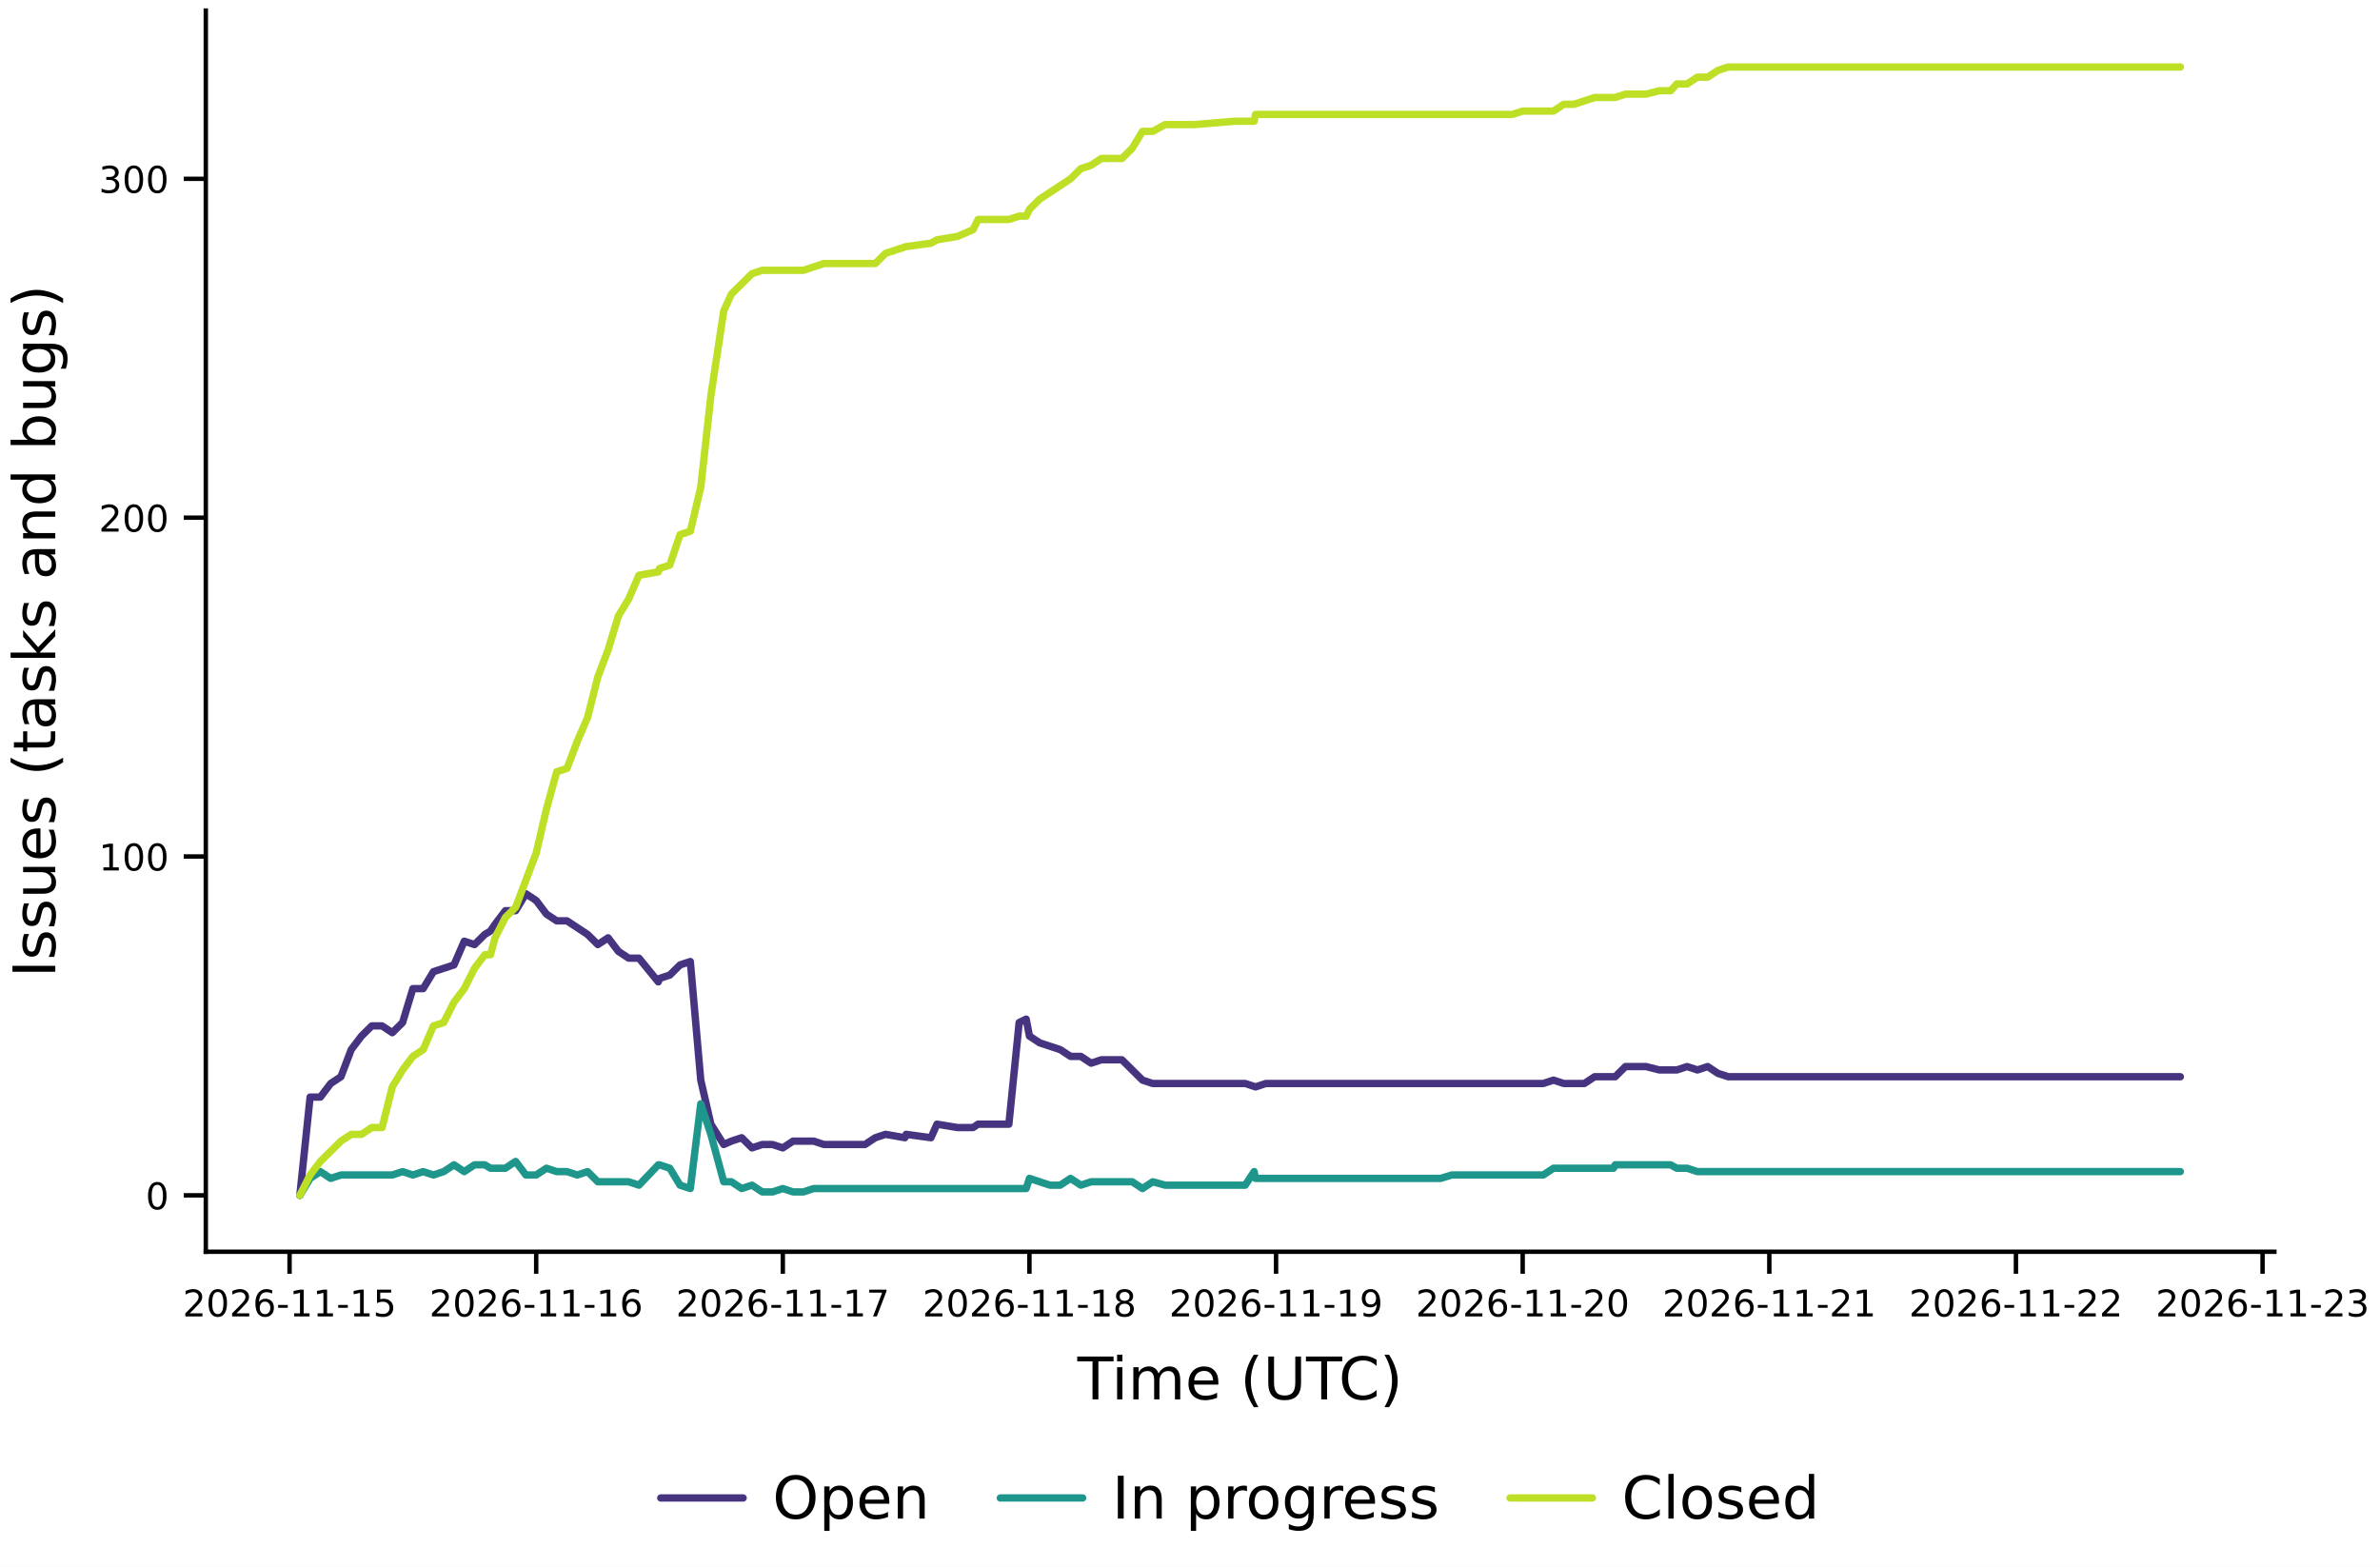
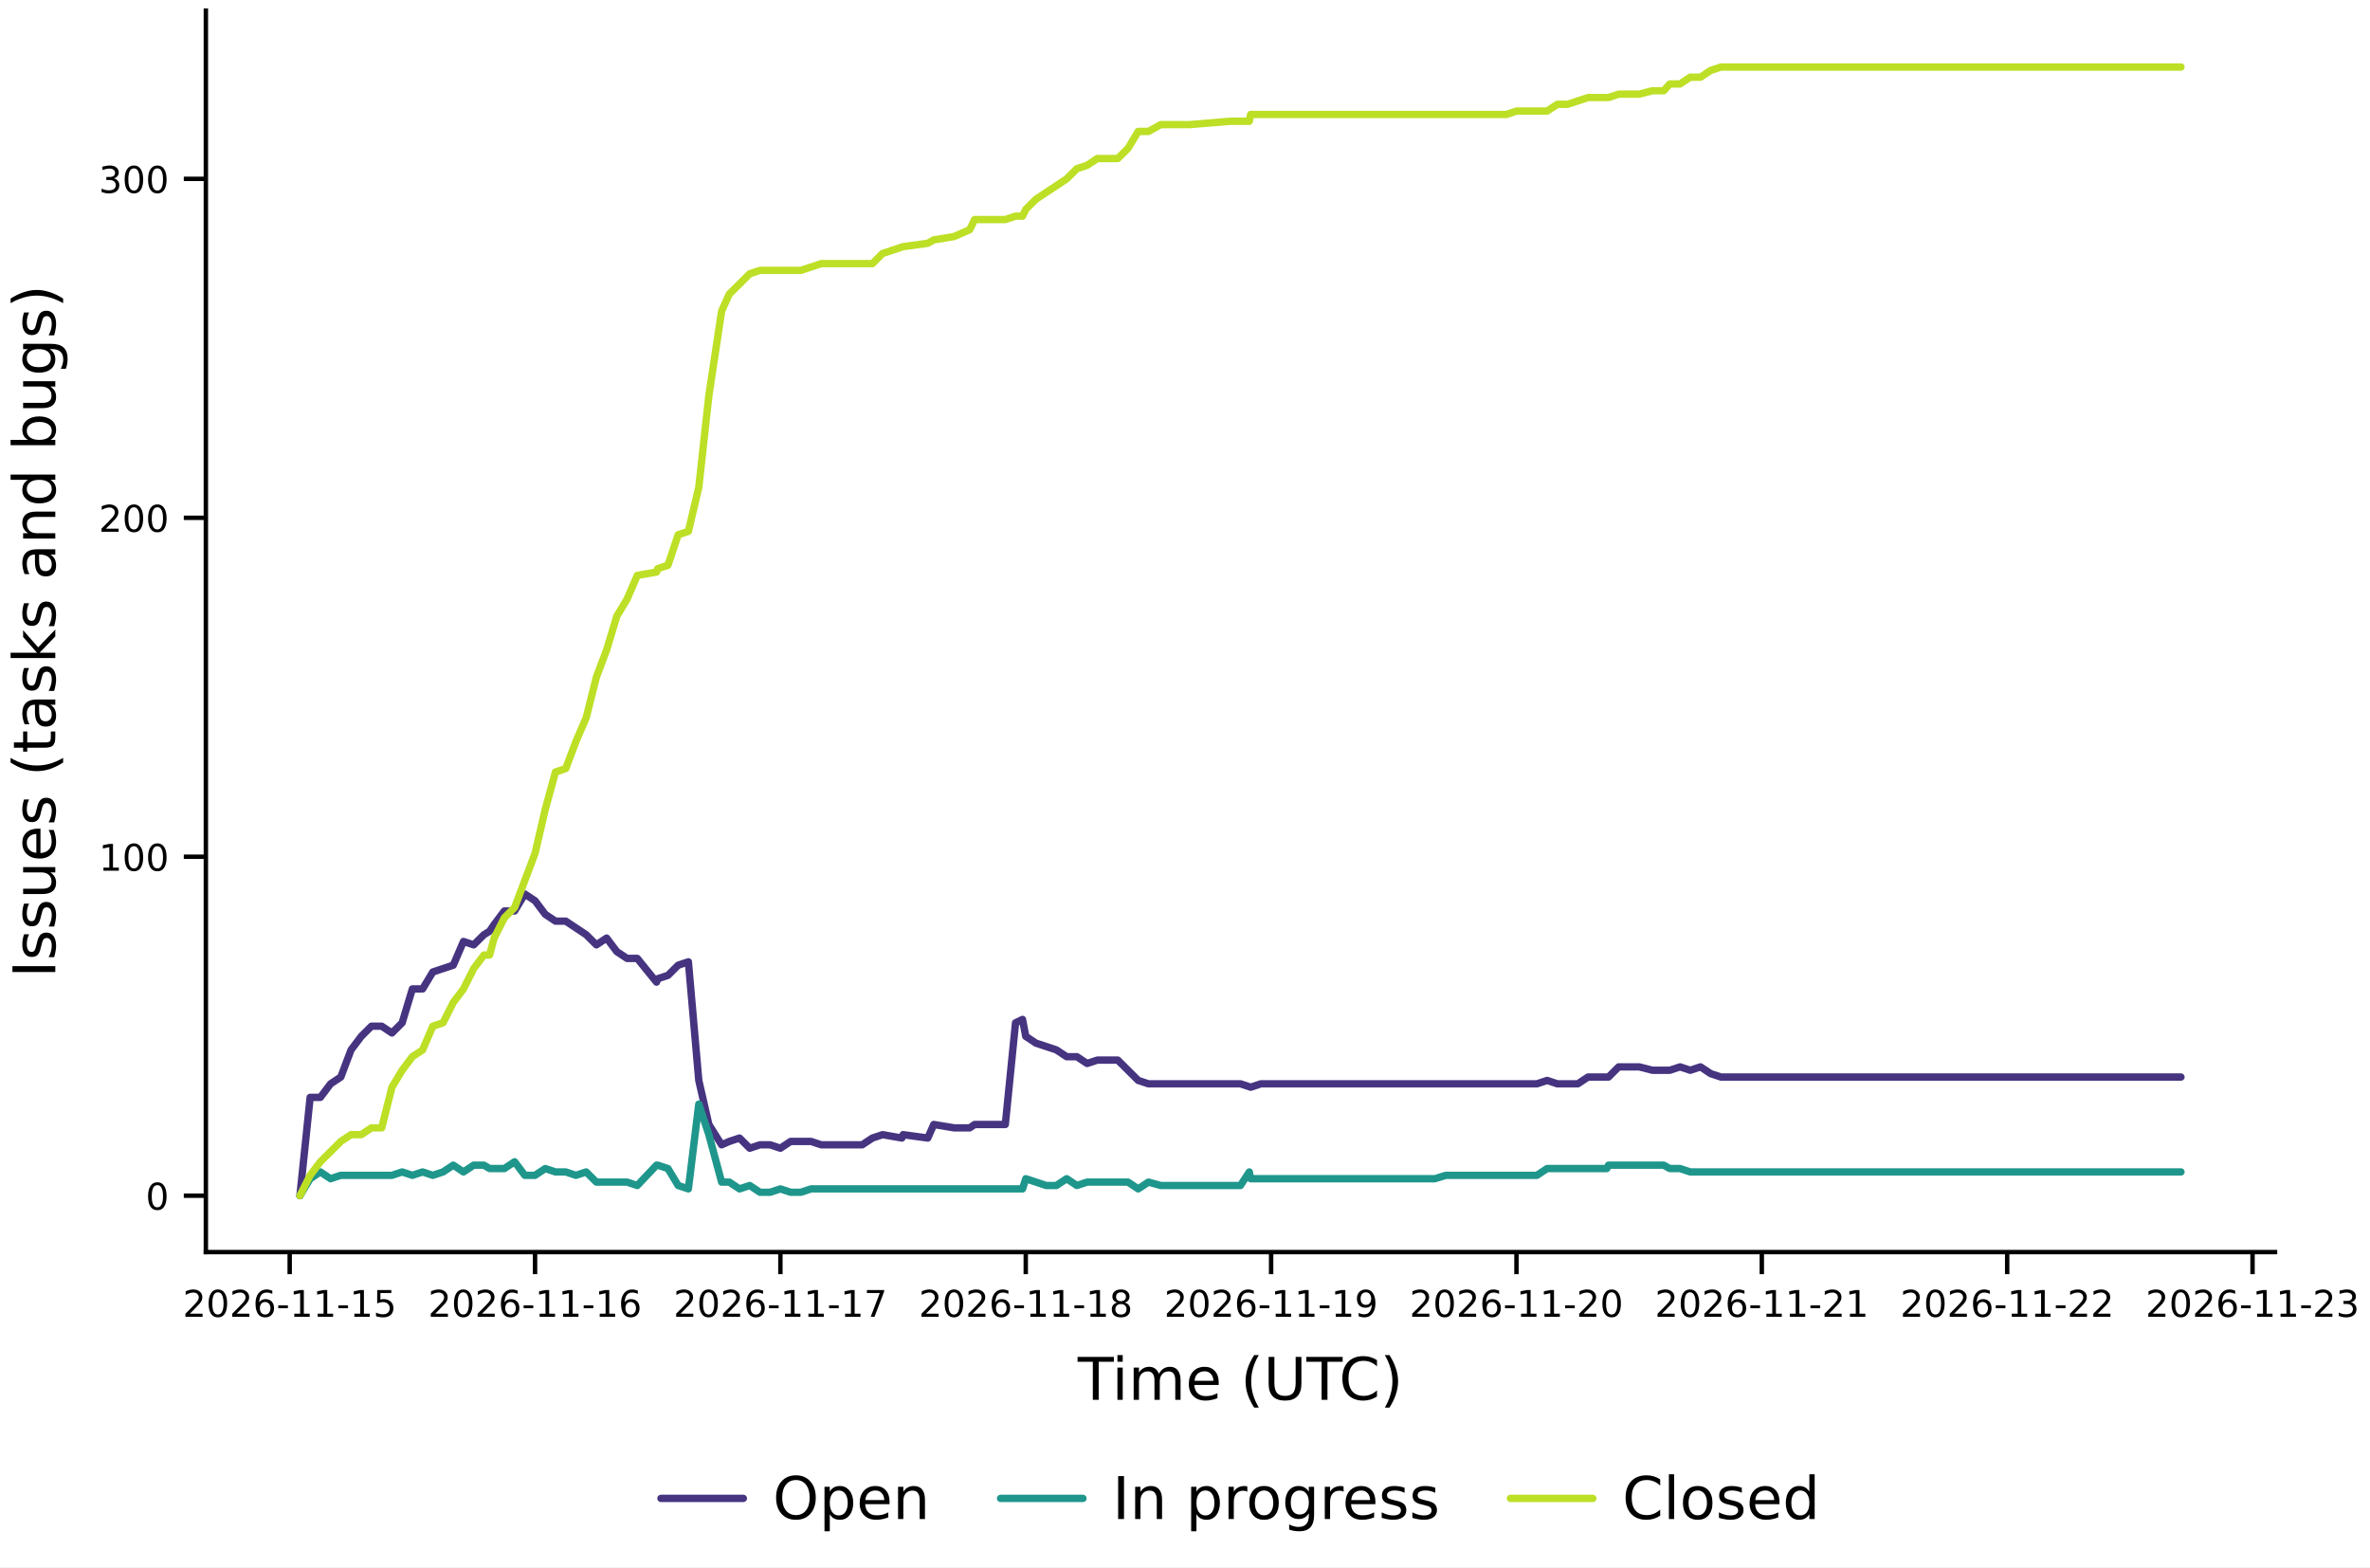
- <svg xmlns="http://www.w3.org/2000/svg" xmlns:xlink="http://www.w3.org/1999/xlink" width="323.618pt" height="213.046pt" viewBox="0 0 323.618 213.046" version="1.1">
+ <svg xmlns="http://www.w3.org/2000/svg" xmlns:xlink="http://www.w3.org/1999/xlink" width="322.167pt" height="213.046pt" viewBox="0 0 322.167 213.046" version="1.1">
  <defs>
    <style type="text/css">*{stroke-linejoin: round; stroke-linecap: butt}</style>
  </defs>
  <g id="figure_1">
    <g id="patch_1">
-       <path d="M 0 213.046  L 323.618 213.046  L 323.618 0  L 0 0  z " style="fill: #ffffff" />
+       <path d="M 0 213.046  L 322.167 213.046  L 322.167 0  L 0 0  z " style="fill: #ffffff" />
    </g>
    <g id="axes_1">
      <g id="patch_2">
        <path d="M 27.984 170.203  L 309.256 170.203  L 309.256 1.44  L 27.984 1.44  z " style="fill: #ffffff" />
      </g>
      <g id="matplotlib.axis_1">
        <g id="xtick_1">
          <g id="line2d_1">
            <defs>
-               <path id="m40068595b4" d="M 0 0  L 0 3  " style="stroke: #000000; stroke-width: 0.6" />
+               <path id="m17aa8b5783" d="M 0 0  L 0 3  " style="stroke: #000000; stroke-width: 0.6" />
            </defs>
            <g>
-               <use xlink:href="#m40068595b4" x="39.372" y="170.203" style="stroke: #000000; stroke-width: 0.6" />
+               <use xlink:href="#m17aa8b5783" x="39.38" y="170.203" style="stroke: #000000; stroke-width: 0.6" />
            </g>
          </g>
          <g id="text_1">
-             <text style="font-size: 5px; font-family: 'DejaVu Sans', sans-serif; text-anchor: middle" x="39.372" y="179.002" transform="rotate(-0 39.37217 179.0017)">2026-11-15</text>
+             <text style="font-size: 5px; font-family: 'DejaVu Sans', sans-serif; text-anchor: middle" x="39.38" y="179.002" transform="rotate(-0 39.37976 179.0017)">2026-11-15</text>
          </g>
        </g>
        <g id="xtick_2">
          <g id="line2d_2">
            <g>
-               <use xlink:href="#m40068595b4" x="72.907" y="170.203" style="stroke: #000000; stroke-width: 0.6" />
+               <use xlink:href="#m17aa8b5783" x="72.732" y="170.203" style="stroke: #000000; stroke-width: 0.6" />
            </g>
          </g>
          <g id="text_2">
-             <text style="font-size: 5px; font-family: 'DejaVu Sans', sans-serif; text-anchor: middle" x="72.907" y="179.002" transform="rotate(-0 72.90676 179.0017)">2026-11-16</text>
+             <text style="font-size: 5px; font-family: 'DejaVu Sans', sans-serif; text-anchor: middle" x="72.732" y="179.002" transform="rotate(-0 72.73211 179.0017)">2026-11-16</text>
          </g>
        </g>
        <g id="xtick_3">
          <g id="line2d_3">
            <g>
-               <use xlink:href="#m40068595b4" x="106.441" y="170.203" style="stroke: #000000; stroke-width: 0.6" />
+               <use xlink:href="#m17aa8b5783" x="106.084" y="170.203" style="stroke: #000000; stroke-width: 0.6" />
            </g>
          </g>
          <g id="text_3">
-             <text style="font-size: 5px; font-family: 'DejaVu Sans', sans-serif; text-anchor: middle" x="106.441" y="179.002" transform="rotate(-0 106.4414 179.0017)">2026-11-17</text>
+             <text style="font-size: 5px; font-family: 'DejaVu Sans', sans-serif; text-anchor: middle" x="106.084" y="179.002" transform="rotate(-0 106.0845 179.0017)">2026-11-17</text>
          </g>
        </g>
        <g id="xtick_4">
          <g id="line2d_4">
            <g>
-               <use xlink:href="#m40068595b4" x="139.976" y="170.203" style="stroke: #000000; stroke-width: 0.6" />
+               <use xlink:href="#m17aa8b5783" x="139.437" y="170.203" style="stroke: #000000; stroke-width: 0.6" />
            </g>
          </g>
          <g id="text_4">
-             <text style="font-size: 5px; font-family: 'DejaVu Sans', sans-serif; text-anchor: middle" x="139.976" y="179.002" transform="rotate(-0 139.976 179.0017)">2026-11-18</text>
+             <text style="font-size: 5px; font-family: 'DejaVu Sans', sans-serif; text-anchor: middle" x="139.437" y="179.002" transform="rotate(-0 139.4368 179.0017)">2026-11-18</text>
          </g>
        </g>
        <g id="xtick_5">
          <g id="line2d_5">
            <g>
-               <use xlink:href="#m40068595b4" x="173.511" y="170.203" style="stroke: #000000; stroke-width: 0.6" />
+               <use xlink:href="#m17aa8b5783" x="172.789" y="170.203" style="stroke: #000000; stroke-width: 0.6" />
            </g>
          </g>
          <g id="text_5">
-             <text style="font-size: 5px; font-family: 'DejaVu Sans', sans-serif; text-anchor: middle" x="173.511" y="179.002" transform="rotate(-0 173.5106 179.0017)">2026-11-19</text>
+             <text style="font-size: 5px; font-family: 'DejaVu Sans', sans-serif; text-anchor: middle" x="172.789" y="179.002" transform="rotate(-0 172.7891 179.0017)">2026-11-19</text>
          </g>
        </g>
        <g id="xtick_6">
          <g id="line2d_6">
            <g>
-               <use xlink:href="#m40068595b4" x="207.045" y="170.203" style="stroke: #000000; stroke-width: 0.6" />
+               <use xlink:href="#m17aa8b5783" x="206.141" y="170.203" style="stroke: #000000; stroke-width: 0.6" />
            </g>
          </g>
          <g id="text_6">
-             <text style="font-size: 5px; font-family: 'DejaVu Sans', sans-serif; text-anchor: middle" x="207.045" y="179.002" transform="rotate(-0 207.0452 179.0017)">2026-11-20</text>
+             <text style="font-size: 5px; font-family: 'DejaVu Sans', sans-serif; text-anchor: middle" x="206.141" y="179.002" transform="rotate(-0 206.1415 179.0017)">2026-11-20</text>
          </g>
        </g>
        <g id="xtick_7">
          <g id="line2d_7">
            <g>
-               <use xlink:href="#m40068595b4" x="240.58" y="170.203" style="stroke: #000000; stroke-width: 0.6" />
+               <use xlink:href="#m17aa8b5783" x="239.494" y="170.203" style="stroke: #000000; stroke-width: 0.6" />
            </g>
          </g>
          <g id="text_7">
-             <text style="font-size: 5px; font-family: 'DejaVu Sans', sans-serif; text-anchor: middle" x="240.58" y="179.002" transform="rotate(-0 240.5798 179.0017)">2026-11-21</text>
+             <text style="font-size: 5px; font-family: 'DejaVu Sans', sans-serif; text-anchor: middle" x="239.494" y="179.002" transform="rotate(-0 239.4938 179.0017)">2026-11-21</text>
          </g>
        </g>
        <g id="xtick_8">
          <g id="line2d_8">
            <g>
-               <use xlink:href="#m40068595b4" x="274.114" y="170.203" style="stroke: #000000; stroke-width: 0.6" />
+               <use xlink:href="#m17aa8b5783" x="272.846" y="170.203" style="stroke: #000000; stroke-width: 0.6" />
            </g>
          </g>
          <g id="text_8">
-             <text style="font-size: 5px; font-family: 'DejaVu Sans', sans-serif; text-anchor: middle" x="274.114" y="179.002" transform="rotate(-0 274.1144 179.0017)">2026-11-22</text>
+             <text style="font-size: 5px; font-family: 'DejaVu Sans', sans-serif; text-anchor: middle" x="272.846" y="179.002" transform="rotate(-0 272.8462 179.0017)">2026-11-22</text>
          </g>
        </g>
        <g id="xtick_9">
          <g id="line2d_9">
            <g>
-               <use xlink:href="#m40068595b4" x="307.649" y="170.203" style="stroke: #000000; stroke-width: 0.6" />
+               <use xlink:href="#m17aa8b5783" x="306.199" y="170.203" style="stroke: #000000; stroke-width: 0.6" />
            </g>
          </g>
          <g id="text_9">
-             <text style="font-size: 5px; font-family: 'DejaVu Sans', sans-serif; text-anchor: middle" x="307.649" y="179.002" transform="rotate(-0 307.649 179.0017)">2026-11-23</text>
+             <text style="font-size: 5px; font-family: 'DejaVu Sans', sans-serif; text-anchor: middle" x="306.199" y="179.002" transform="rotate(-0 306.1985 179.0017)">2026-11-23</text>
          </g>
        </g>
        <g id="text_10">
          <text style="font-size: 8px; font-family: 'DejaVu Sans', sans-serif; text-anchor: middle" x="168.62" y="190.282" transform="rotate(-0 168.6201 190.2816)">Time (UTC)</text>
        </g>
      </g>
      <g id="matplotlib.axis_2">
        <g id="ytick_1">
          <g id="line2d_10">
            <defs>
-               <path id="md2fc312264" d="M 0 0  L -3 0  " style="stroke: #000000; stroke-width: 0.6" />
+               <path id="m4427c4780b" d="M 0 0  L -3 0  " style="stroke: #000000; stroke-width: 0.6" />
            </defs>
            <g>
-               <use xlink:href="#md2fc312264" x="27.984" y="162.532" style="stroke: #000000; stroke-width: 0.6" />
+               <use xlink:href="#m4427c4780b" x="27.984" y="162.532" style="stroke: #000000; stroke-width: 0.6" />
            </g>
          </g>
          <g id="text_11">
            <text style="font-size: 5px; font-family: 'DejaVu Sans', sans-serif; text-anchor: end" x="22.984" y="164.431" transform="rotate(-0 22.98438 164.4312)">0</text>
          </g>
        </g>
        <g id="ytick_2">
          <g id="line2d_11">
            <g>
-               <use xlink:href="#md2fc312264" x="27.984" y="116.46" style="stroke: #000000; stroke-width: 0.6" />
+               <use xlink:href="#m4427c4780b" x="27.984" y="116.46" style="stroke: #000000; stroke-width: 0.6" />
            </g>
          </g>
          <g id="text_12">
            <text style="font-size: 5px; font-family: 'DejaVu Sans', sans-serif; text-anchor: end" x="22.984" y="118.359" transform="rotate(-0 22.98438 118.3589)">100</text>
          </g>
        </g>
        <g id="ytick_3">
          <g id="line2d_12">
            <g>
-               <use xlink:href="#md2fc312264" x="27.984" y="70.387" style="stroke: #000000; stroke-width: 0.6" />
+               <use xlink:href="#m4427c4780b" x="27.984" y="70.387" style="stroke: #000000; stroke-width: 0.6" />
            </g>
          </g>
          <g id="text_13">
            <text style="font-size: 5px; font-family: 'DejaVu Sans', sans-serif; text-anchor: end" x="22.984" y="72.287" transform="rotate(-0 22.98438 72.28662)">200</text>
          </g>
        </g>
        <g id="ytick_4">
          <g id="line2d_13">
            <g>
-               <use xlink:href="#md2fc312264" x="27.984" y="24.315" style="stroke: #000000; stroke-width: 0.6" />
+               <use xlink:href="#m4427c4780b" x="27.984" y="24.315" style="stroke: #000000; stroke-width: 0.6" />
            </g>
          </g>
          <g id="text_14">
            <text style="font-size: 5px; font-family: 'DejaVu Sans', sans-serif; text-anchor: end" x="22.984" y="26.214" transform="rotate(-0 22.98438 26.21431)">300</text>
          </g>
        </g>
        <g id="text_15">
          <text style="font-size: 8px; font-family: 'DejaVu Sans', sans-serif; text-anchor: middle" x="7.519" y="85.821" transform="rotate(-90 7.51875 85.82143)">Issues (tasks and bugs)</text>
        </g>
      </g>
      <g id="line2d_14">
-         <path d="M 40.769 162.532  L 42.167 149.171  L 43.564 149.171  L 44.961 147.328  L 46.359 146.407  L 47.756 142.721  L 49.153 140.878  L 50.55 139.496  L 51.948 139.496  L 53.345 140.417  L 54.742 139.035  L 56.139 134.428  L 57.537 134.428  L 58.934 132.124  L 61.729 131.203  L 63.126 127.978  L 64.523 128.438  L 65.92 127.056  L 66.689 126.595  L 67.318 125.674  L 68.715 123.831  L 70.112 123.831  L 71.509 121.527  L 72.907 122.449  L 74.304 124.292  L 75.701 125.213  L 77.099 125.213  L 79.893 127.056  L 81.29 128.438  L 82.688 127.517  L 84.085 129.36  L 85.482 130.281  L 86.88 130.281  L 89.511 133.506  L 89.674 133.046  L 91.071 132.585  L 92.469 131.203  L 93.866 130.742  L 95.286 146.867  L 96.66 152.857  L 98.407 155.621  L 99.455 155.16  L 100.852 154.7  L 102.25 156.082  L 103.647 155.621  L 105.044 155.621  L 106.441 156.082  L 107.839 155.16  L 110.633 155.16  L 112.03 155.621  L 117.62 155.621  L 119.017 154.7  L 120.414 154.239  L 123.046 154.7  L 123.209 154.239  L 126.585 154.7  L 127.4 152.857  L 130.195 153.317  L 132.314 153.317  L 132.99 152.857  L 137.181 152.857  L 138.579 139.035  L 139.533 138.574  L 139.976 140.878  L 141.373 141.799  L 144.168 142.721  L 145.565 143.642  L 146.962 143.642  L 148.36 144.564  L 149.757 144.103  L 152.551 144.103  L 155.346 146.867  L 156.743 147.328  L 169.319 147.328  L 170.716 147.789  L 172.113 147.328  L 209.84 147.328  L 211.237 146.867  L 212.634 147.328  L 215.429 147.328  L 216.826 146.407  L 219.621 146.407  L 221.018 145.024  L 223.812 145.024  L 225.629 145.485  L 228.004 145.485  L 229.402 145.024  L 230.799 145.485  L 232.196 145.024  L 233.593 145.946  L 234.991 146.407  L 296.471 146.407  L 296.471 146.407  " clip-path="url(#pe2f1a55697)" style="fill: none; stroke: #463480; stroke-linecap: round" />
+         <path d="M 40.769 162.532  L 42.159 149.171  L 43.549 149.171  L 44.938 147.328  L 46.328 146.407  L 47.718 142.721  L 49.108 140.878  L 50.497 139.496  L 51.887 139.496  L 53.277 140.417  L 54.666 139.035  L 56.056 134.428  L 57.446 134.428  L 58.835 132.124  L 61.615 131.203  L 63.004 127.978  L 64.394 128.438  L 65.784 127.056  L 66.548 126.595  L 67.173 125.674  L 68.563 123.831  L 69.953 123.831  L 71.342 121.527  L 72.732 122.449  L 74.122 124.292  L 75.511 125.213  L 76.901 125.213  L 79.681 127.056  L 81.07 128.438  L 82.46 127.517  L 83.85 129.36  L 85.239 130.281  L 86.629 130.281  L 89.246 133.506  L 89.408 133.046  L 90.798 132.585  L 92.188 131.203  L 93.577 130.742  L 94.99 146.867  L 96.357 152.857  L 98.094 155.621  L 99.136 155.16  L 100.526 154.7  L 101.915 156.082  L 103.305 155.621  L 104.695 155.621  L 106.084 156.082  L 107.474 155.16  L 110.253 155.16  L 111.643 155.621  L 117.202 155.621  L 118.592 154.7  L 119.981 154.239  L 122.598 154.7  L 122.761 154.239  L 126.119 154.7  L 126.93 152.857  L 129.709 153.317  L 131.817 153.317  L 132.488 152.857  L 136.657 152.857  L 138.047 139.035  L 138.997 138.574  L 139.437 140.878  L 140.826 141.799  L 143.606 142.721  L 144.996 143.642  L 146.385 143.642  L 147.775 144.564  L 149.165 144.103  L 151.944 144.103  L 154.723 146.867  L 156.113 147.328  L 168.62 147.328  L 170.01 147.789  L 171.399 147.328  L 208.921 147.328  L 210.311 146.867  L 211.7 147.328  L 214.48 147.328  L 215.869 146.407  L 218.649 146.407  L 220.038 145.024  L 222.818 145.024  L 224.624 145.485  L 226.987 145.485  L 228.376 145.024  L 229.766 145.485  L 231.156 145.024  L 232.545 145.946  L 233.935 146.407  L 296.471 146.407  L 296.471 146.407  " clip-path="url(#p553aa01123)" style="fill: none; stroke: #463480; stroke-linecap: round" />
      </g>
      <g id="line2d_15">
-         <path d="M 40.769 162.532  L 42.167 160.228  L 43.564 159.307  L 44.961 160.228  L 46.359 159.767  L 53.345 159.767  L 54.742 159.307  L 56.139 159.767  L 57.537 159.307  L 58.934 159.767  L 60.331 159.307  L 61.729 158.385  L 63.126 159.307  L 64.523 158.385  L 65.92 158.385  L 66.689 158.846  L 68.715 158.846  L 70.112 157.925  L 71.509 159.767  L 72.907 159.767  L 74.304 158.846  L 75.701 159.307  L 77.099 159.307  L 78.496 159.767  L 79.893 159.307  L 81.29 160.689  L 85.482 160.689  L 86.88 161.15  L 89.511 158.385  L 89.674 158.385  L 91.071 158.846  L 92.469 161.15  L 93.866 161.61  L 95.286 150.092  L 96.66 154.239  L 98.407 160.689  L 99.455 160.689  L 100.852 161.61  L 102.25 161.15  L 103.647 162.071  L 105.044 162.071  L 106.441 161.61  L 107.839 162.071  L 109.236 162.071  L 110.633 161.61  L 139.533 161.61  L 139.976 160.228  L 142.771 161.15  L 144.168 161.15  L 145.565 160.228  L 146.962 161.15  L 148.36 160.689  L 153.949 160.689  L 155.346 161.61  L 156.743 160.689  L 158.42 161.15  L 169.319 161.15  L 170.53 159.307  L 170.716 160.228  L 195.89 160.228  L 197.404 159.767  L 209.84 159.767  L 211.237 158.846  L 219.388 158.846  L 219.621 158.385  L 227.166 158.385  L 228.004 158.846  L 229.402 158.846  L 230.799 159.307  L 296.471 159.307  L 296.471 159.307  " clip-path="url(#pe2f1a55697)" style="fill: none; stroke: #1f968b; stroke-linecap: round" />
+         <path d="M 40.769 162.532  L 42.159 160.228  L 43.549 159.307  L 44.938 160.228  L 46.328 159.767  L 53.277 159.767  L 54.666 159.307  L 56.056 159.767  L 57.446 159.307  L 58.835 159.767  L 60.225 159.307  L 61.615 158.385  L 63.004 159.307  L 64.394 158.385  L 65.784 158.385  L 66.548 158.846  L 68.563 158.846  L 69.953 157.925  L 71.342 159.767  L 72.732 159.767  L 74.122 158.846  L 75.511 159.307  L 76.901 159.307  L 78.291 159.767  L 79.681 159.307  L 81.07 160.689  L 85.239 160.689  L 86.629 161.15  L 89.246 158.385  L 89.408 158.385  L 90.798 158.846  L 92.188 161.15  L 93.577 161.61  L 94.99 150.092  L 96.357 154.239  L 98.094 160.689  L 99.136 160.689  L 100.526 161.61  L 101.915 161.15  L 103.305 162.071  L 104.695 162.071  L 106.084 161.61  L 107.474 162.071  L 108.864 162.071  L 110.253 161.61  L 138.997 161.61  L 139.437 160.228  L 142.216 161.15  L 143.606 161.15  L 144.996 160.228  L 146.385 161.15  L 147.775 160.689  L 153.334 160.689  L 154.723 161.61  L 156.113 160.689  L 157.781 161.15  L 168.62 161.15  L 169.824 159.307  L 170.01 160.228  L 195.047 160.228  L 196.553 159.767  L 208.921 159.767  L 210.311 158.846  L 218.417 158.846  L 218.649 158.385  L 226.153 158.385  L 226.987 158.846  L 228.376 158.846  L 229.766 159.307  L 296.471 159.307  L 296.471 159.307  " clip-path="url(#p553aa01123)" style="fill: none; stroke: #1f968b; stroke-linecap: round" />
      </g>
      <g id="line2d_16">
-         <path d="M 40.769 162.532  L 42.167 159.767  L 43.564 157.925  L 46.359 155.16  L 47.756 154.239  L 49.153 154.239  L 50.55 153.317  L 51.948 153.317  L 53.345 147.789  L 54.742 145.485  L 56.139 143.642  L 57.537 142.721  L 58.934 139.496  L 60.331 139.035  L 61.729 136.271  L 63.126 134.428  L 64.523 131.663  L 65.92 129.82  L 66.689 129.82  L 67.318 127.517  L 68.715 124.753  L 70.112 123.37  L 72.907 115.999  L 74.304 110.009  L 75.701 104.941  L 77.099 104.481  L 78.496 100.795  L 79.893 97.57  L 81.29 92.041  L 82.688 88.355  L 84.085 83.748  L 85.482 81.445  L 86.88 78.22  L 89.511 77.759  L 89.674 77.298  L 91.071 76.837  L 92.469 72.691  L 93.866 72.23  L 95.286 66.241  L 96.66 53.801  L 98.407 42.283  L 99.455 39.979  L 102.25 37.215  L 103.647 36.754  L 109.236 36.754  L 112.03 35.833  L 119.017 35.833  L 120.414 34.451  L 123.209 33.529  L 126.585 33.069  L 127.4 32.608  L 130.195 32.147  L 132.314 31.226  L 132.99 29.844  L 137.181 29.844  L 138.579 29.383  L 139.533 29.383  L 139.976 28.461  L 141.373 27.079  L 145.565 24.315  L 146.962 22.933  L 148.36 22.472  L 149.757 21.551  L 152.551 21.551  L 153.949 20.168  L 155.346 17.865  L 156.743 17.865  L 158.42 16.943  L 162.332 16.943  L 167.921 16.483  L 170.53 16.483  L 170.716 15.561  L 205.648 15.561  L 207.045 15.1  L 211.237 15.1  L 212.634 14.179  L 214.032 14.179  L 216.826 13.258  L 219.621 13.258  L 221.018 12.797  L 223.812 12.797  L 225.629 12.336  L 227.166 12.336  L 228.004 11.415  L 229.402 11.415  L 230.799 10.493  L 232.196 10.493  L 233.593 9.572  L 234.991 9.111  L 296.471 9.111  L 296.471 9.111  " clip-path="url(#pe2f1a55697)" style="fill: none; stroke: #bddf26; stroke-linecap: round" />
+         <path d="M 40.769 162.532  L 42.159 159.767  L 43.549 157.925  L 46.328 155.16  L 47.718 154.239  L 49.108 154.239  L 50.497 153.317  L 51.887 153.317  L 53.277 147.789  L 54.666 145.485  L 56.056 143.642  L 57.446 142.721  L 58.835 139.496  L 60.225 139.035  L 61.615 136.271  L 63.004 134.428  L 64.394 131.663  L 65.784 129.82  L 66.548 129.82  L 67.173 127.517  L 68.563 124.753  L 69.953 123.37  L 72.732 115.999  L 74.122 110.009  L 75.511 104.941  L 76.901 104.481  L 78.291 100.795  L 79.681 97.57  L 81.07 92.041  L 82.46 88.355  L 83.85 83.748  L 85.239 81.445  L 86.629 78.22  L 89.246 77.759  L 89.408 77.298  L 90.798 76.837  L 92.188 72.691  L 93.577 72.23  L 94.99 66.241  L 96.357 53.801  L 98.094 42.283  L 99.136 39.979  L 101.915 37.215  L 103.305 36.754  L 108.864 36.754  L 111.643 35.833  L 118.592 35.833  L 119.981 34.451  L 122.761 33.529  L 126.119 33.069  L 126.93 32.608  L 129.709 32.147  L 131.817 31.226  L 132.488 29.844  L 136.657 29.844  L 138.047 29.383  L 138.997 29.383  L 139.437 28.461  L 140.826 27.079  L 144.996 24.315  L 146.385 22.933  L 147.775 22.472  L 149.165 21.551  L 151.944 21.551  L 153.334 20.168  L 154.723 17.865  L 156.113 17.865  L 157.781 16.943  L 161.672 16.943  L 167.23 16.483  L 169.824 16.483  L 170.01 15.561  L 204.752 15.561  L 206.141 15.1  L 210.311 15.1  L 211.7 14.179  L 213.09 14.179  L 215.869 13.258  L 218.649 13.258  L 220.038 12.797  L 222.818 12.797  L 224.624 12.336  L 226.153 12.336  L 226.987 11.415  L 228.376 11.415  L 229.766 10.493  L 231.156 10.493  L 232.545 9.572  L 233.935 9.111  L 296.471 9.111  L 296.471 9.111  " clip-path="url(#p553aa01123)" style="fill: none; stroke: #bddf26; stroke-linecap: round" />
      </g>
      <g id="patch_3">
        <path d="M 27.984 170.203  L 27.984 1.44  " style="fill: none; stroke: #000000; stroke-width: 0.6; stroke-linejoin: miter; stroke-linecap: square" />
      </g>
      <g id="patch_4">
        <path d="M 27.984 170.203  L 309.256 170.203  " style="fill: none; stroke: #000000; stroke-width: 0.6; stroke-linejoin: miter; stroke-linecap: square" />
      </g>
      <g id="legend_1">
        <g id="line2d_17">
          <path d="M 89.846 203.684  L 95.446 203.684  L 101.046 203.684  " style="fill: none; stroke: #463480; stroke-linecap: round" />
        </g>
        <g id="text_16">
          <text style="font-size: 8px; font-family: 'DejaVu Sans', sans-serif; text-anchor: start" x="105.046" y="206.484" transform="rotate(-0 105.0457 206.4837)">Open</text>
        </g>
        <g id="line2d_18">
          <path d="M 136.014 203.684  L 141.614 203.684  L 147.214 203.684  " style="fill: none; stroke: #1f968b; stroke-linecap: round" />
        </g>
        <g id="text_17">
          <text style="font-size: 8px; font-family: 'DejaVu Sans', sans-serif; text-anchor: start" x="151.214" y="206.484" transform="rotate(-0 151.2145 206.4837)">In progress</text>
        </g>
        <g id="line2d_19">
          <path d="M 205.322 203.684  L 210.922 203.684  L 216.522 203.684  " style="fill: none; stroke: #bddf26; stroke-linecap: round" />
        </g>
        <g id="text_18">
          <text style="font-size: 8px; font-family: 'DejaVu Sans', sans-serif; text-anchor: start" x="220.522" y="206.484" transform="rotate(-0 220.522 206.4837)">Closed</text>
        </g>
      </g>
    </g>
  </g>
  <defs>
-     <clipPath id="pe2f1a55697">
+     <clipPath id="p553aa01123">
      <rect x="27.984" y="1.44" width="281.271" height="168.763" />
    </clipPath>
  </defs>
</svg>
